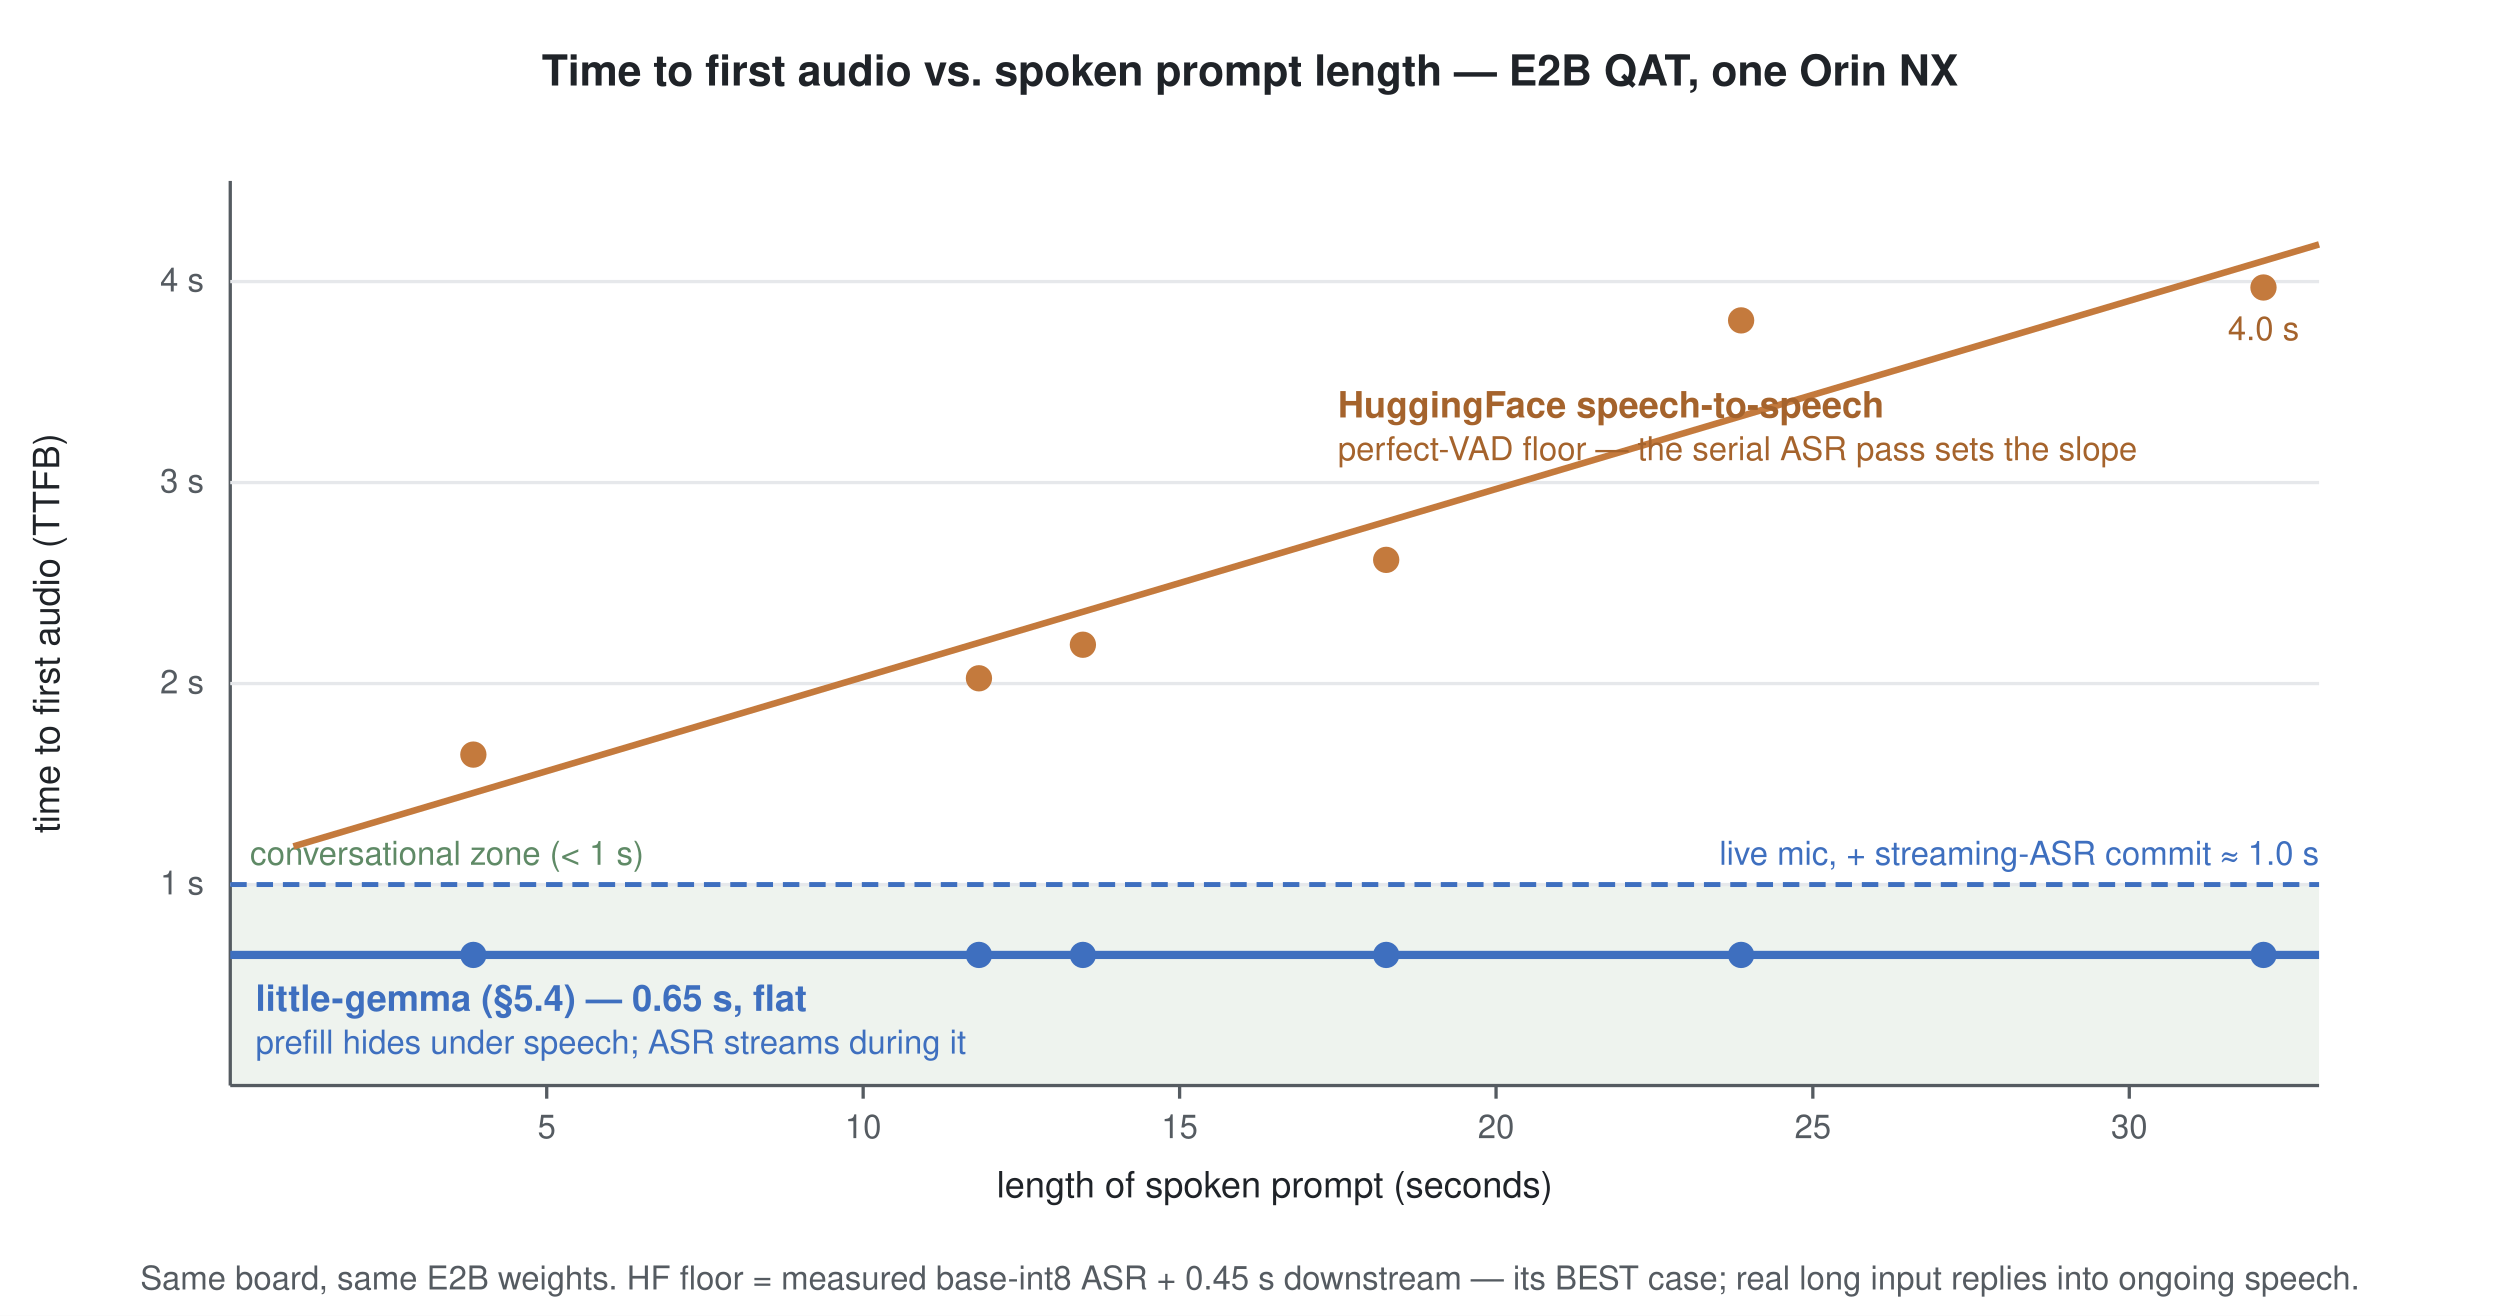
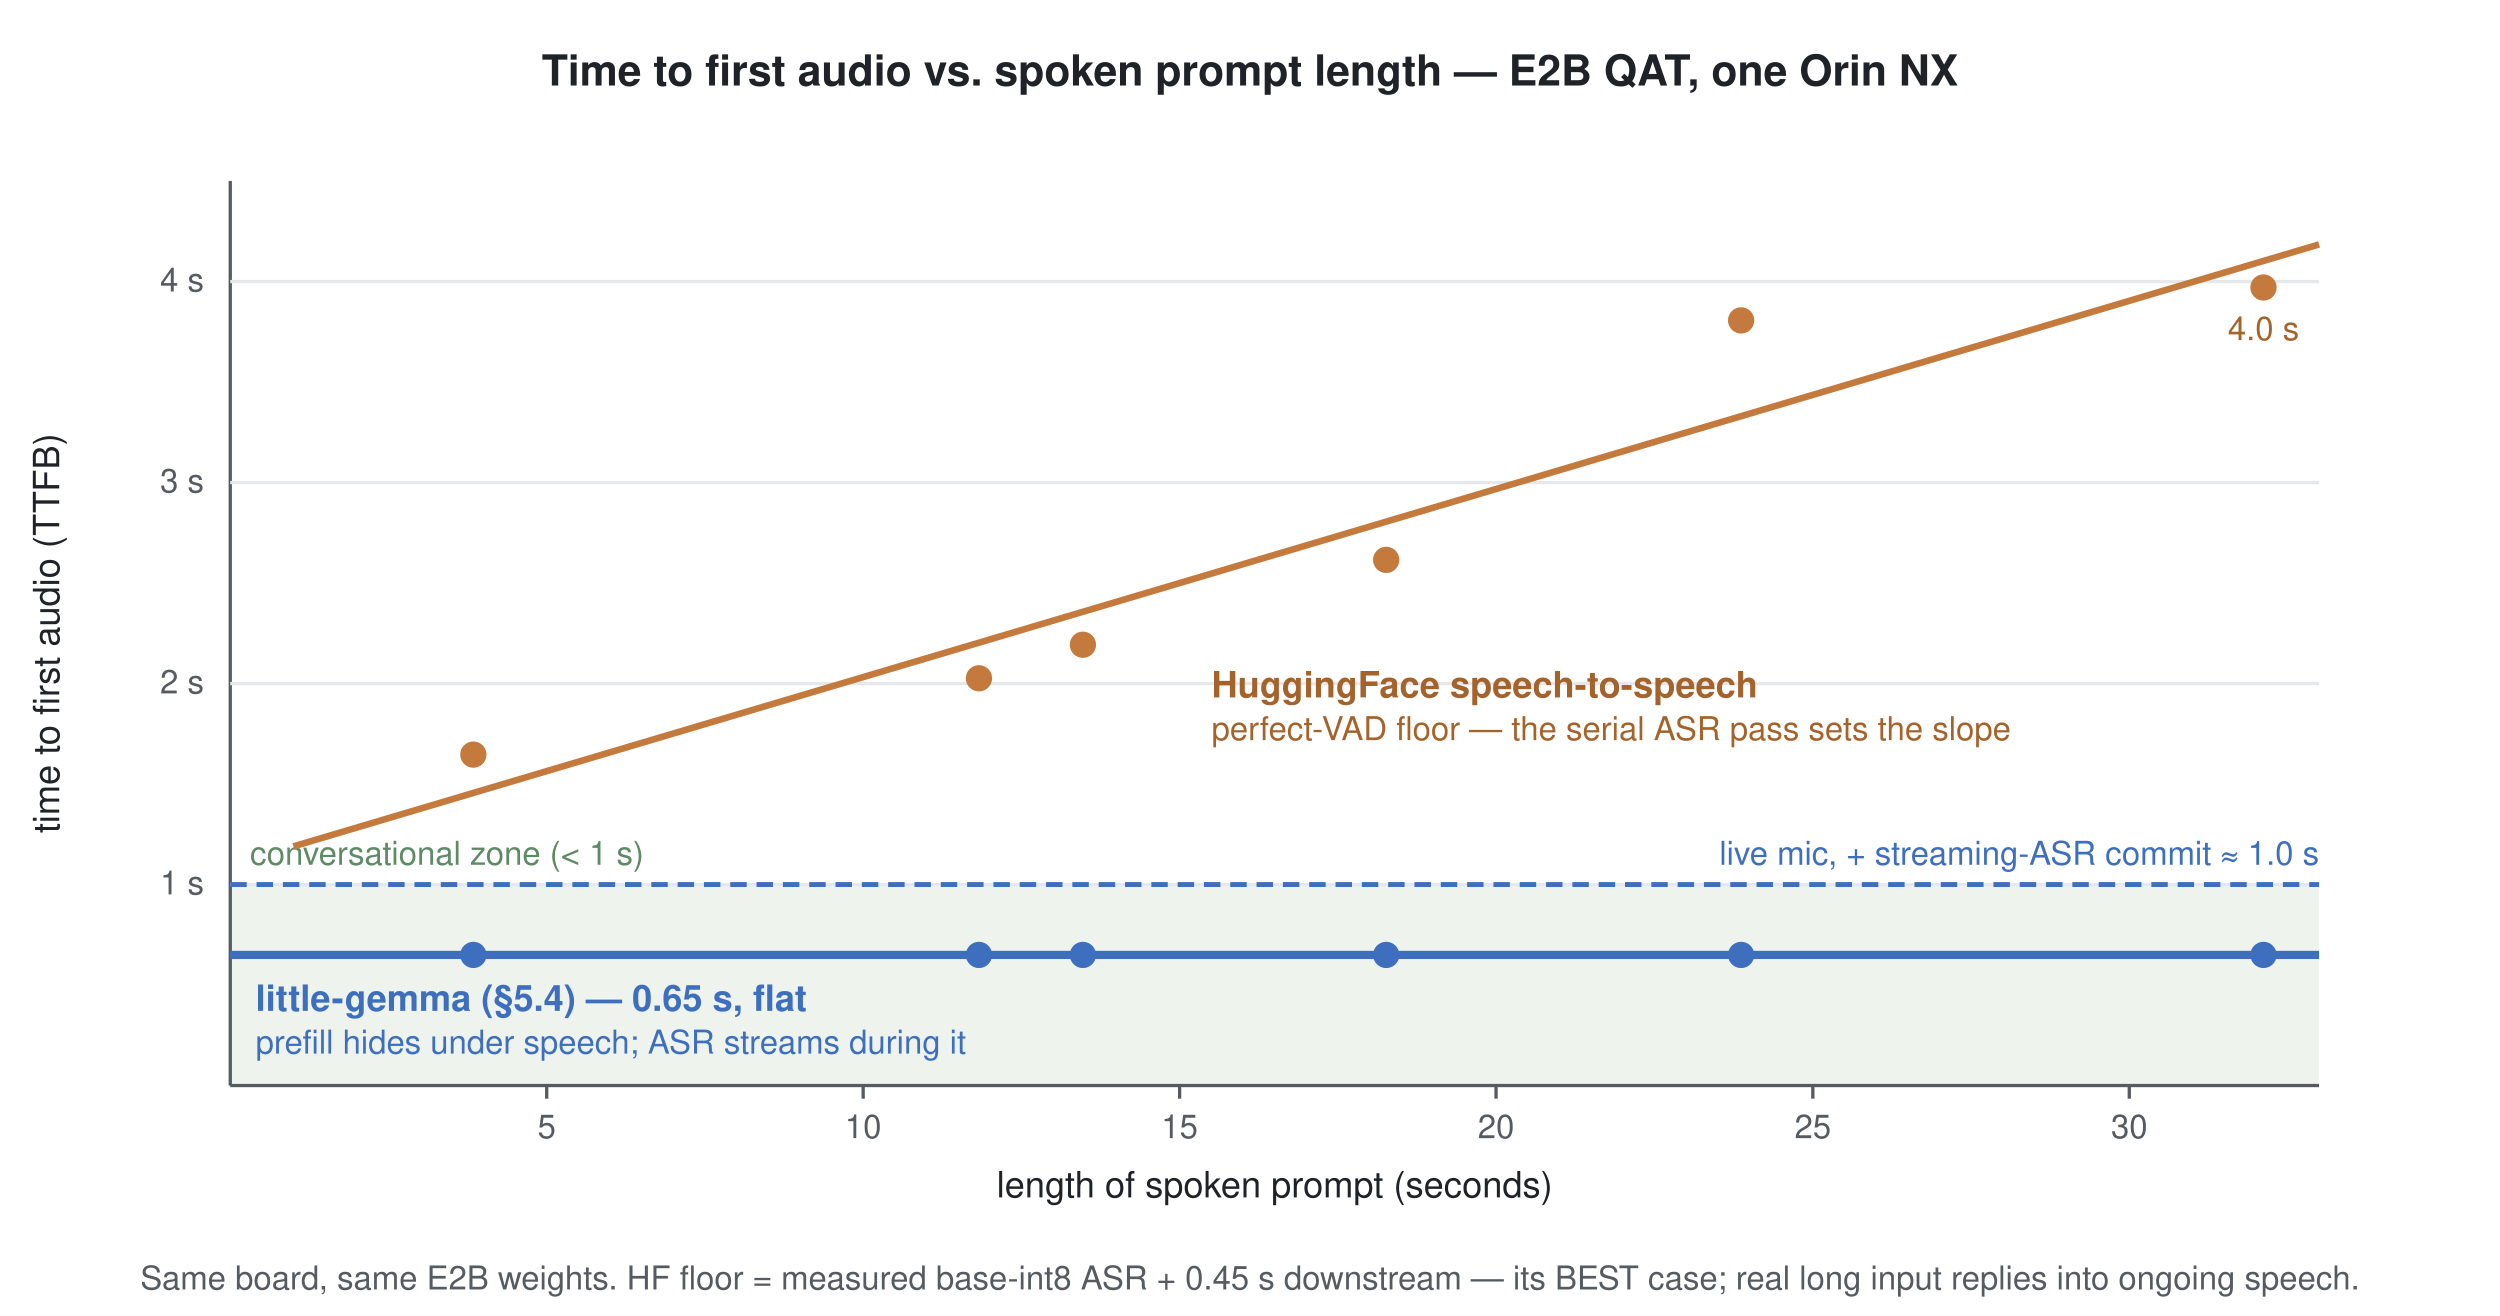
<svg xmlns="http://www.w3.org/2000/svg" viewBox="0 0 760 400" font-family="Helvetica, Arial, sans-serif">
  <rect width="760" height="400" fill="#ffffff" />
  <rect x="70.0" y="268.9" width="635.0" height="61.1" fill="#eef3ee" />
  <text x="76.0" y="262.9" font-size="10" fill="#5f8a66">conversational zone (&lt; 1 s)</text>
  <line x1="70.0" y1="330.0" x2="705.0" y2="330.0" stroke="#555b61" stroke-width="1" />
  <line x1="70.0" y1="330.0" x2="70.0" y2="55.0" stroke="#555b61" stroke-width="1" />
  <line x1="70.0" y1="268.9" x2="705.0" y2="268.9" stroke="#e6e8eb" stroke-width="1" />
  <text x="62.0" y="271.9" font-size="10" fill="#555b61" text-anchor="end">1 s</text>
  <line x1="70.0" y1="207.8" x2="705.0" y2="207.8" stroke="#e6e8eb" stroke-width="1" />
  <text x="62.0" y="210.8" font-size="10" fill="#555b61" text-anchor="end">2 s</text>
  <line x1="70.0" y1="146.7" x2="705.0" y2="146.7" stroke="#e6e8eb" stroke-width="1" />
  <text x="62.0" y="149.7" font-size="10" fill="#555b61" text-anchor="end">3 s</text>
  <line x1="70.0" y1="85.6" x2="705.0" y2="85.6" stroke="#e6e8eb" stroke-width="1" />
  <text x="62.0" y="88.6" font-size="10" fill="#555b61" text-anchor="end">4 s</text>
  <line x1="166.2" y1="330.0" x2="166.2" y2="334.0" stroke="#555b61" stroke-width="1" />
  <text x="166.2" y="346.0" font-size="10" fill="#555b61" text-anchor="middle">5</text>
  <line x1="262.4" y1="330.0" x2="262.4" y2="334.0" stroke="#555b61" stroke-width="1" />
  <text x="262.4" y="346.0" font-size="10" fill="#555b61" text-anchor="middle">10</text>
  <line x1="358.6" y1="330.0" x2="358.6" y2="334.0" stroke="#555b61" stroke-width="1" />
  <text x="358.6" y="346.0" font-size="10" fill="#555b61" text-anchor="middle">15</text>
  <line x1="454.8" y1="330.0" x2="454.8" y2="334.0" stroke="#555b61" stroke-width="1" />
  <text x="454.8" y="346.0" font-size="10" fill="#555b61" text-anchor="middle">20</text>
  <line x1="551.1" y1="330.0" x2="551.1" y2="334.0" stroke="#555b61" stroke-width="1" />
  <text x="551.1" y="346.0" font-size="10" fill="#555b61" text-anchor="middle">25</text>
  <line x1="647.3" y1="330.0" x2="647.3" y2="334.0" stroke="#555b61" stroke-width="1" />
  <text x="647.3" y="346.0" font-size="10" fill="#555b61" text-anchor="middle">30</text>
  <text x="387.5" y="364.0" font-size="11" fill="#1f2328" text-anchor="middle">length of spoken prompt (seconds)</text>
  <text x="18" y="192.5" font-size="11" fill="#1f2328" text-anchor="middle" transform="rotate(-90 18 192.5)">time to first audio (TTFB)</text>
  <line x1="89.2" y1="257.3" x2="705.0" y2="74.3" stroke="#c47a3d" stroke-width="2" />
  <circle cx="143.9" cy="229.4" r="4" fill="#c47a3d" />
  <circle cx="297.6" cy="206.2" r="4" fill="#c47a3d" />
  <circle cx="329.2" cy="196.0" r="4" fill="#c47a3d" />
  <circle cx="421.4" cy="170.2" r="4" fill="#c47a3d" />
  <circle cx="529.3" cy="97.4" r="4" fill="#c47a3d" />
  <circle cx="688.1" cy="87.4" r="4" fill="#c47a3d" />
  <text x="688.1" y="103.4" font-size="10" fill="#a5632c" text-anchor="middle">4.0 s</text>
-   <text x="406.7" y="126.9" font-size="11" fill="#a5632c" font-weight="bold">HuggingFace speech-to-speech</text>
-   <text x="406.7" y="139.9" font-size="10" fill="#a5632c">perfect-VAD floor — the serial ASR pass sets the slope</text>
+   <text x="368.3" y="212.0" font-size="11" fill="#a5632c" font-weight="bold">HuggingFace speech-to-speech</text>
+   <text x="368.3" y="225.0" font-size="10" fill="#a5632c">perfect-VAD floor — the serial ASR pass sets the slope</text>
  <line x1="70.0" y1="268.9" x2="705.0" y2="268.9" stroke="#3e6fbf" stroke-width="1.5" stroke-dasharray="5 3" />
  <text x="705.0" y="262.9" font-size="10" fill="#3e6fbf" text-anchor="end">live mic, + streaming-ASR commit  ≈ 1.0 s</text>
  <line x1="70.0" y1="290.3" x2="705.0" y2="290.3" stroke="#3e6fbf" stroke-width="2.5" />
  <circle cx="143.9" cy="290.3" r="4" fill="#3e6fbf" />
  <circle cx="297.6" cy="290.3" r="4" fill="#3e6fbf" />
  <circle cx="329.2" cy="290.3" r="4" fill="#3e6fbf" />
  <circle cx="421.4" cy="290.3" r="4" fill="#3e6fbf" />
  <circle cx="529.3" cy="290.3" r="4" fill="#3e6fbf" />
  <circle cx="688.1" cy="290.3" r="4" fill="#3e6fbf" />
  <text x="77.7" y="307.3" font-size="11" fill="#3e6fbf" font-weight="bold">little-gemma (§5.4) — 0.65 s, flat</text>
  <text x="77.7" y="320.3" font-size="10" fill="#3e6fbf">prefill hides under speech; ASR streams during it</text>
  <text x="380.0" y="26" font-size="13" font-weight="bold" fill="#1f2328" text-anchor="middle">Time to first audio vs. spoken prompt length — E2B QAT, one Orin NX</text>
  <text x="380.0" y="392.0" font-size="10" fill="#555b61" text-anchor="middle">Same board, same E2B weights. HF floor = measured base-int8 ASR + 0.45 s downstream — its BEST case; real long input replies into ongoing speech.</text>
</svg>
